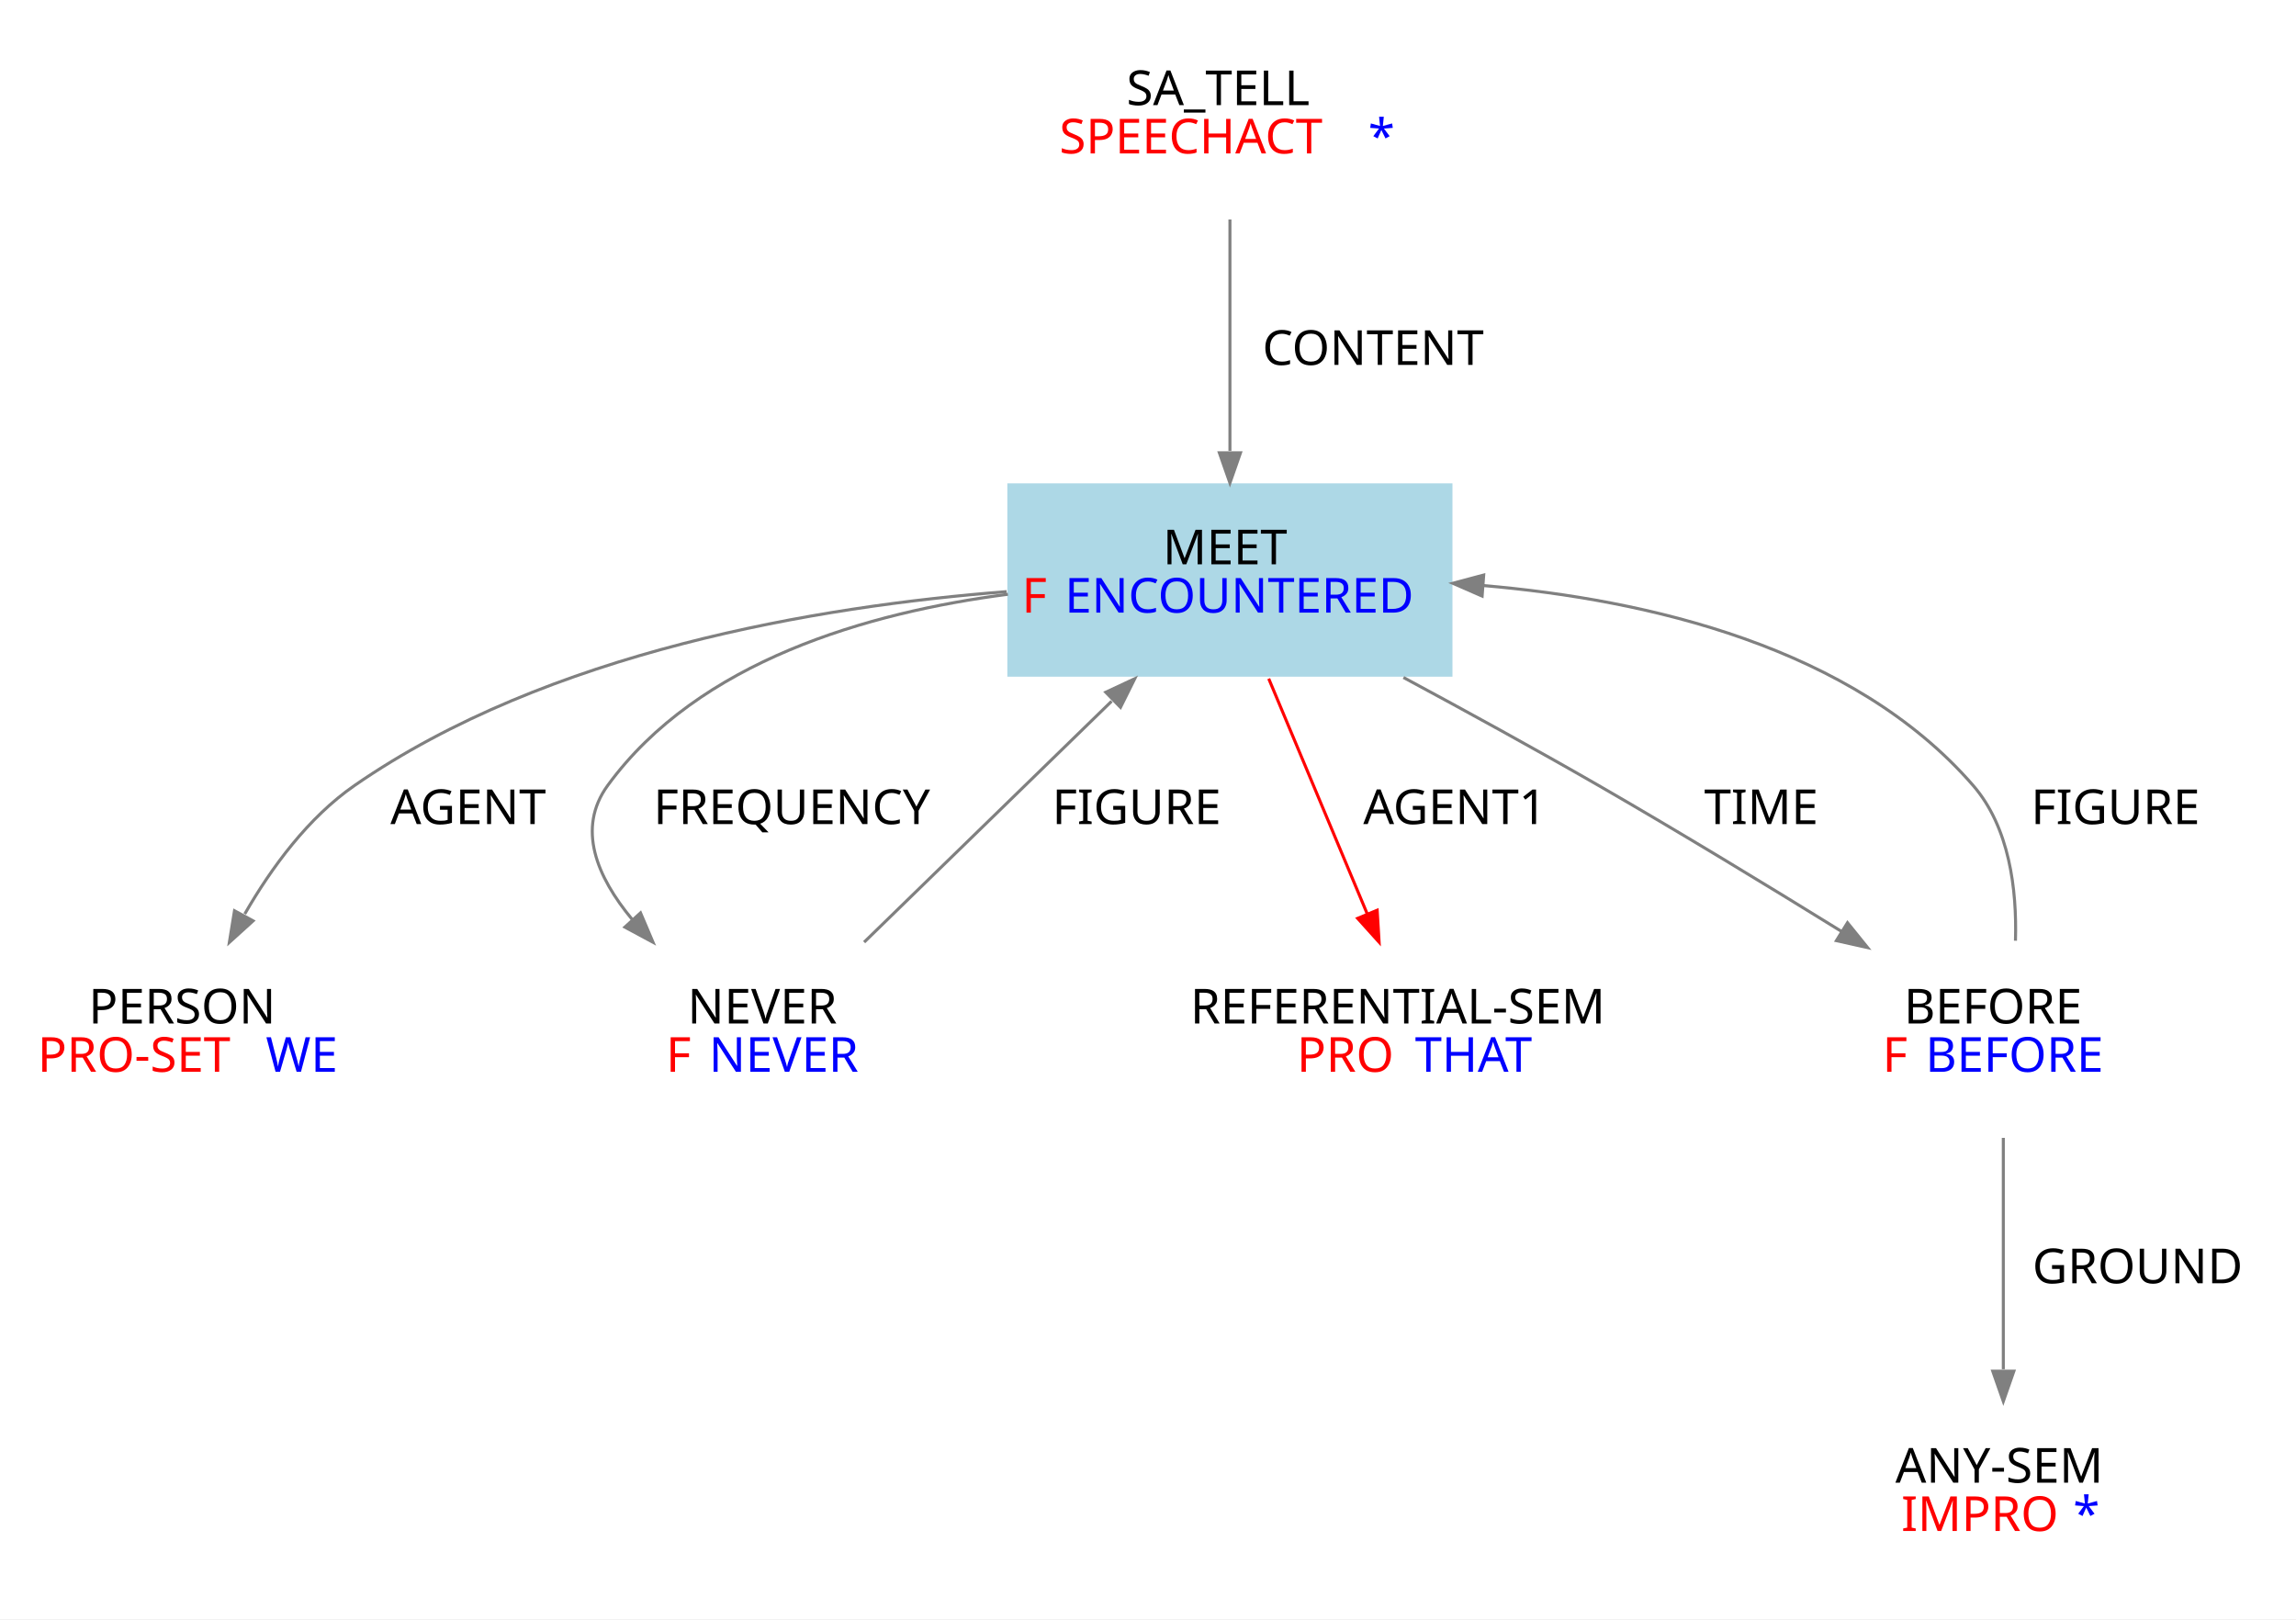
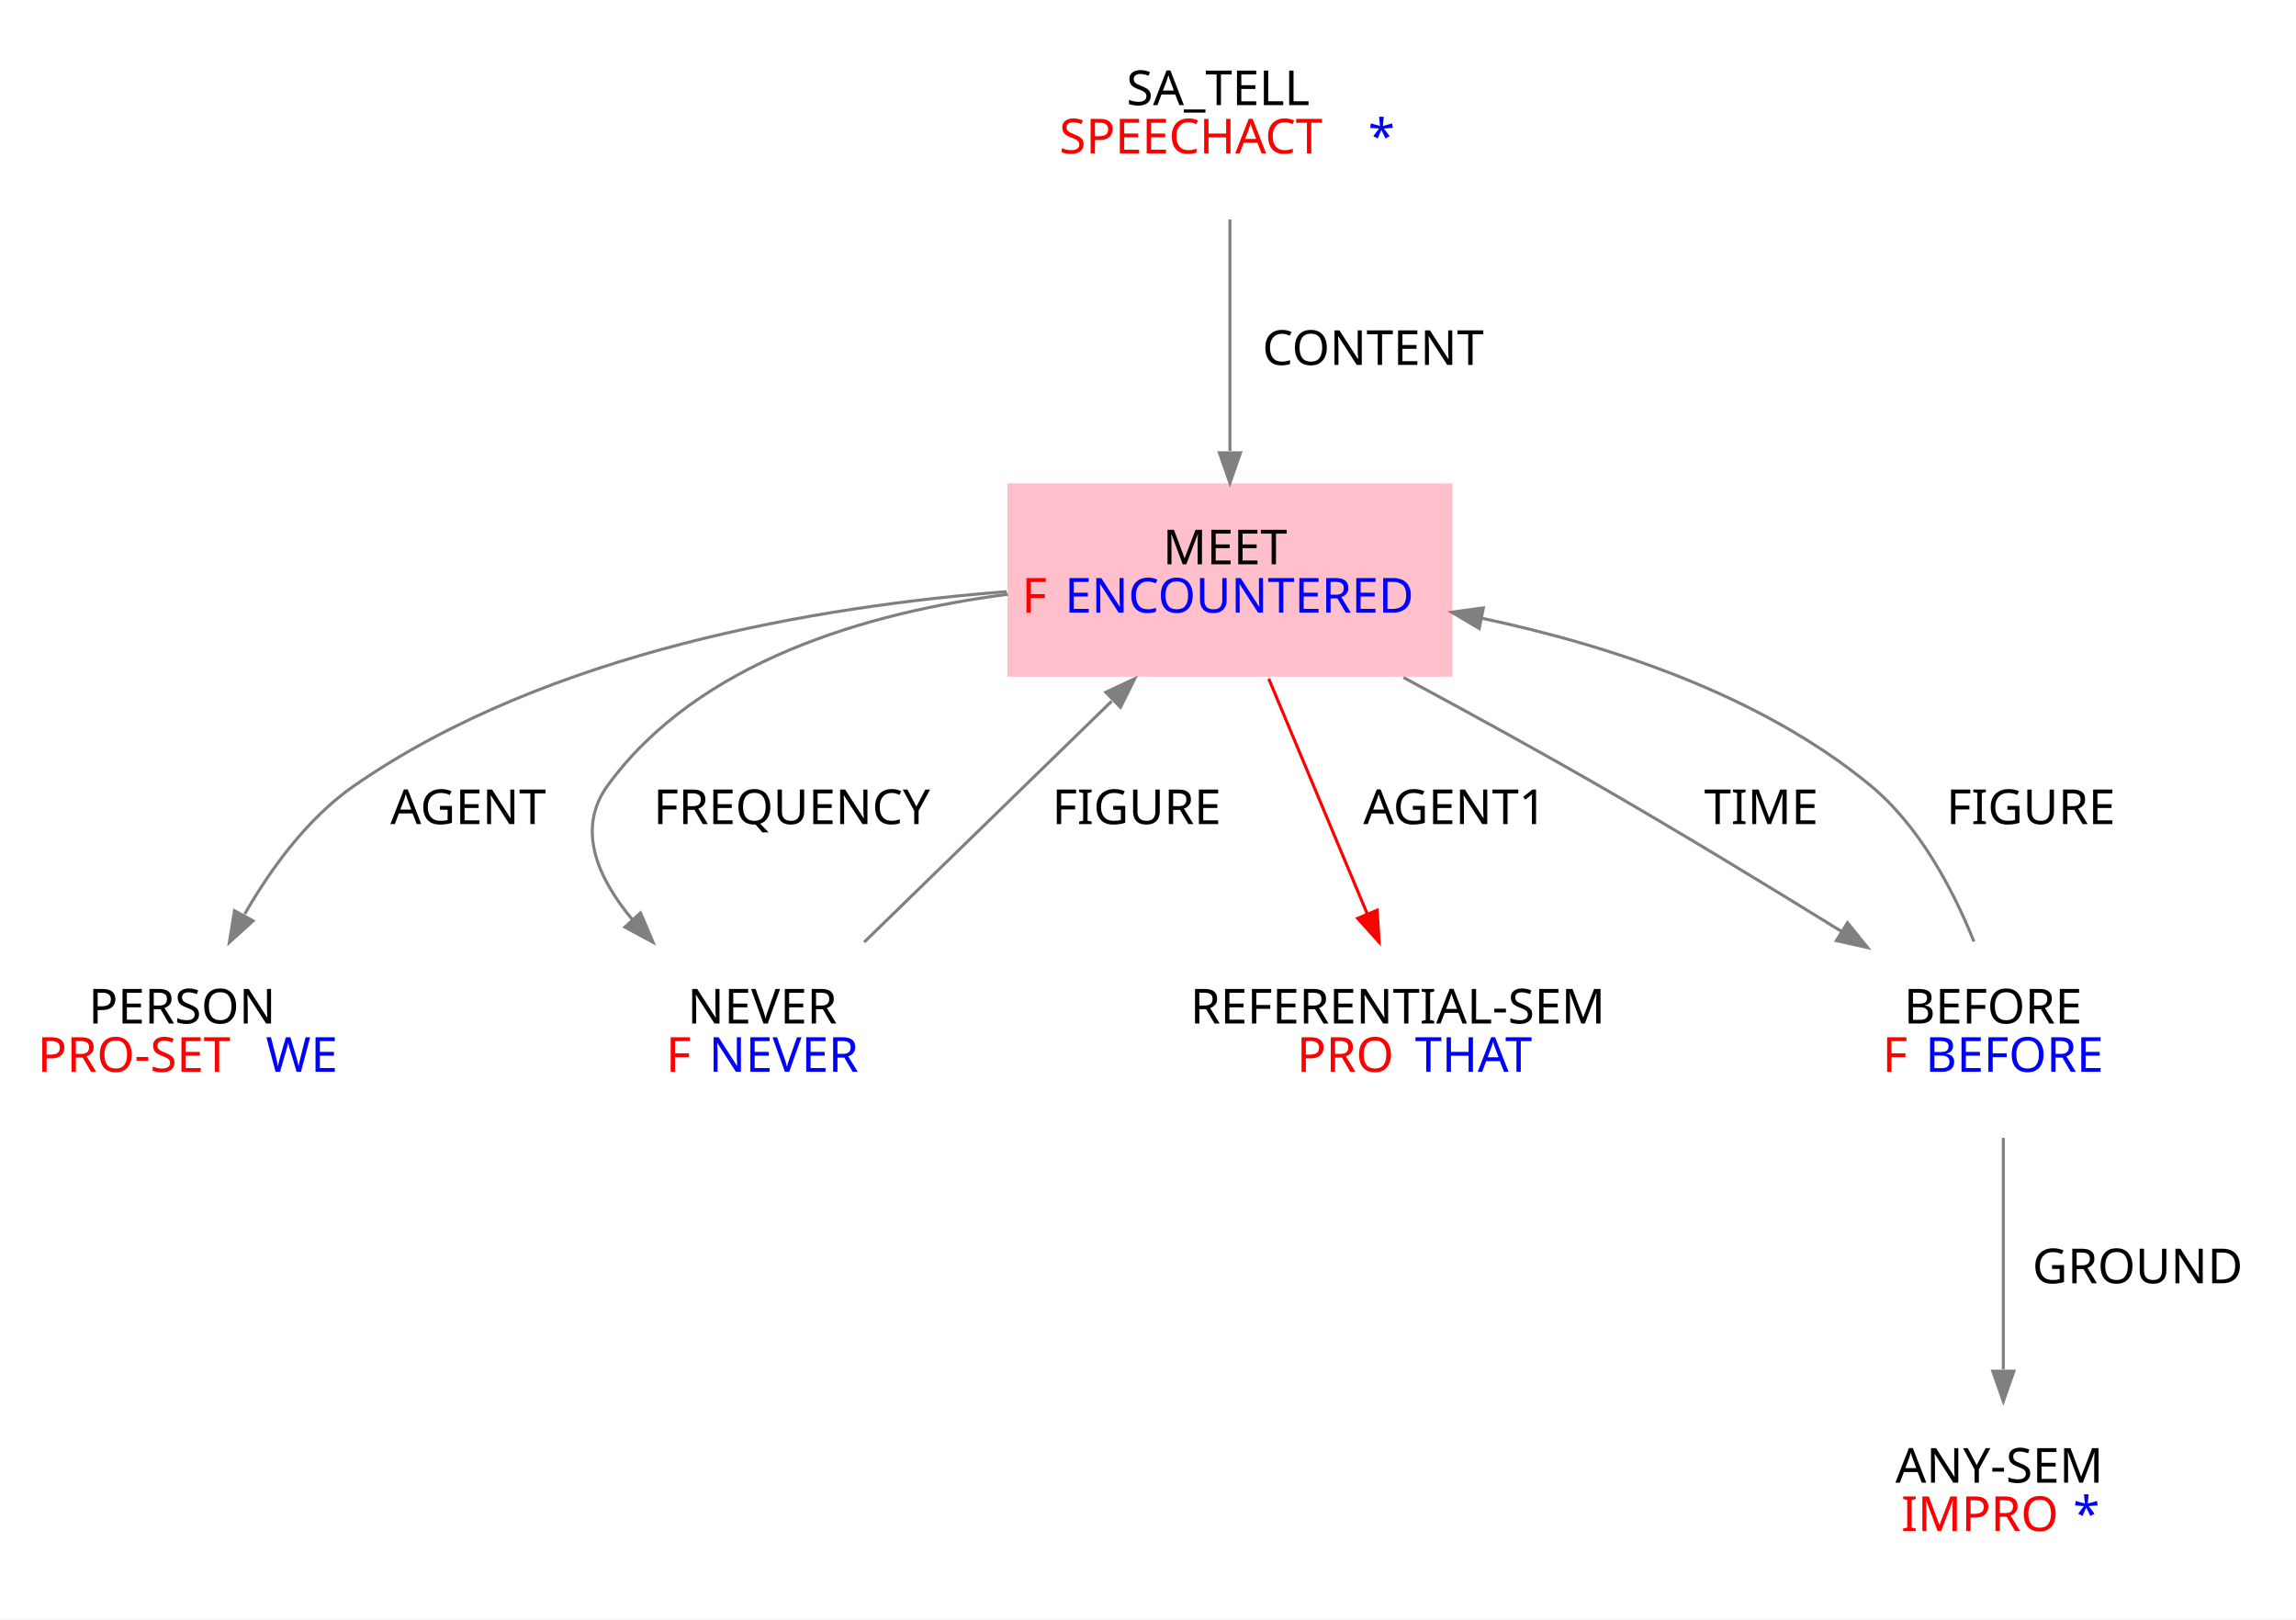
<svg xmlns="http://www.w3.org/2000/svg" xmlns:xlink="http://www.w3.org/1999/xlink" width="380pt" height="268pt" viewBox="0.00 0.00 380.00 268.00">
  <g id="graph0" class="graph" transform="scale(1 1) rotate(0) translate(4 264)">
    <polygon fill="white" stroke="transparent" points="-4,4 -4,-264 376,-264 376,4 -4,4" />
    <g id="node1" class="node">
      <g id="a_node1">
        <a xlink:href="http://trips.ihmc.us/lexicon/data/ONT::SA_TELL.xml" xlink:title="&lt;font color=&quot;green&quot;&gt;&lt;br /&gt;&lt;/font&gt; &lt;font color=&quot;black&quot;&gt;SA_TELL&lt;/font&gt; &lt;font color=&quot;green&quot;&gt;&lt;br /&gt;&lt;/font&gt; &lt;font color=&quot;red&quot;&gt;SPEECHACT&lt;/font&gt; &lt;font color=&quot;blue&quot;&gt;* &lt;/font&gt; &lt;font color=&quot;green&quot;&gt;&lt;br /&gt; &lt;/font&gt;">
          <text text-anchor="start" x="180.21" y="-246.6" font-family="Work Sans" font-size="8.00"> </text>
          <text text-anchor="start" x="182.44" y="-246.6" font-family="Work Sans" font-size="8.00">SA_TELL</text>
          <text text-anchor="start" x="216.68" y="-246.6" font-family="Work Sans" font-size="8.00"> </text>
          <text text-anchor="start" x="169.11" y="-238.6" font-family="Work Sans" font-size="8.00"> </text>
          <text text-anchor="start" x="171.33" y="-238.6" font-family="Work Sans" font-size="8.00" fill="red">SPEECHACT</text>
          <text text-anchor="start" x="220.23" y="-238.6" font-family="Work Sans" font-size="8.00"> </text>
          <text text-anchor="start" x="222.45" y="-238.6" font-family="Work Sans" font-size="8.00" fill="blue">* </text>
          <text text-anchor="start" x="227.79" y="-238.6" font-family="Work Sans" font-size="8.00"> </text>
          <text text-anchor="start" x="198.45" y="-230.6" font-family="Work Sans" font-size="8.00" fill="green"> </text>
        </a>
      </g>
    </g>
    <g id="node2" class="node">
      <g id="a_node2">
        <a xlink:href="http://trips.ihmc.us/lexicon/data/ONT::MEET.xml" xlink:title="&lt;font color=&quot;green&quot;&gt;&lt;br /&gt;&lt;/font&gt; &lt;font color=&quot;black&quot;&gt;MEET&lt;/font&gt; &lt;font color=&quot;green&quot;&gt;&lt;br /&gt;&lt;/font&gt; &lt;font color=&quot;red&quot;&gt;F&lt;/font&gt; &lt;font color=&quot;blue&quot;&gt;ENCOUNTERED&lt;/font&gt; &lt;font color=&quot;green&quot;&gt;&lt;br /&gt; &lt;/font&gt;">
-           <polygon fill="lightblue" stroke="transparent" points="236.39,-184 162.72,-184 162.72,-152 236.39,-152 236.39,-184" />
+           <polygon fill="pink" stroke="transparent" points="236.39,-184 162.72,-184 162.72,-152 236.39,-152 236.39,-184" />
          <text text-anchor="start" x="186.22" y="-170.6" font-family="Work Sans" font-size="8.00"> </text>
          <text text-anchor="start" x="188.45" y="-170.6" font-family="Work Sans" font-size="8.00">MEET</text>
          <text text-anchor="start" x="210.67" y="-170.6" font-family="Work Sans" font-size="8.00"> </text>
          <text text-anchor="start" x="162.89" y="-162.6" font-family="Work Sans" font-size="8.00"> </text>
          <text text-anchor="start" x="165.11" y="-162.6" font-family="Work Sans" font-size="8.00" fill="red">F</text>
          <text text-anchor="start" x="170" y="-162.6" font-family="Work Sans" font-size="8.00"> </text>
          <text text-anchor="start" x="172.22" y="-162.6" font-family="Work Sans" font-size="8.00" fill="blue">ENCOUNTERED</text>
          <text text-anchor="start" x="234" y="-162.6" font-family="Work Sans" font-size="8.00"> </text>
          <text text-anchor="start" x="198.45" y="-154.6" font-family="Work Sans" font-size="8.00" fill="green"> </text>
        </a>
      </g>
    </g>
-     <g id="edge7" class="edge">
+     <g id="edge6" class="edge">
      <path fill="none" stroke="grey" stroke-width="0.5" d="M199.56,-227.67C199.56,-216.58 199.56,-201.49 199.56,-189.38" />
      <polygon fill="grey" stroke="grey" stroke-width="0.5" points="201.31,-189.06 199.56,-184.06 197.81,-189.06 201.31,-189.06" />
      <text text-anchor="middle" x="223.26" y="-203.6" font-family="Work Sans" font-size="8.00"> CONTENT   </text>
    </g>
    <g id="node3" class="node">
      <g id="a_node3">
        <a xlink:href="http://trips.ihmc.us/lexicon/data/ONT::PERSON.xml" xlink:title="&lt;font color=&quot;green&quot;&gt;&lt;br /&gt;&lt;/font&gt; &lt;font color=&quot;black&quot;&gt;PERSON&lt;/font&gt; &lt;font color=&quot;green&quot;&gt;&lt;br /&gt;&lt;/font&gt; &lt;font color=&quot;red&quot;&gt;PRO-SET&lt;/font&gt; &lt;font color=&quot;blue&quot;&gt;WE&lt;/font&gt; &lt;font color=&quot;green&quot;&gt;&lt;br /&gt; &lt;/font&gt;">
          <text text-anchor="start" x="8.44" y="-94.6" font-family="Work Sans" font-size="8.00"> </text>
          <text text-anchor="start" x="10.66" y="-94.6" font-family="Work Sans" font-size="8.00">PERSON</text>
          <text text-anchor="start" x="44.45" y="-94.6" font-family="Work Sans" font-size="8.00"> </text>
          <text text-anchor="start" x="0" y="-86.6" font-family="Work Sans" font-size="8.00"> </text>
          <text text-anchor="start" x="2.22" y="-86.6" font-family="Work Sans" font-size="8.00" fill="red">PRO-SET</text>
          <text text-anchor="start" x="37.78" y="-86.6" font-family="Work Sans" font-size="8.00"> </text>
          <text text-anchor="start" x="40" y="-86.6" font-family="Work Sans" font-size="8.00" fill="blue">WE</text>
          <text text-anchor="start" x="52.89" y="-86.6" font-family="Work Sans" font-size="8.00"> </text>
          <text text-anchor="start" x="26.45" y="-78.6" font-family="Work Sans" font-size="8.00" fill="green"> </text>
        </a>
      </g>
    </g>
-     <g id="edge5" class="edge">
+     <g id="edge3" class="edge">
      <path fill="none" stroke="grey" stroke-width="0.5" d="M162.6,-166.08C131.37,-163.66 86.72,-156.16 54.69,-134 47.01,-128.69 40.95,-120.44 36.51,-112.73" />
      <polygon fill="grey" stroke="grey" stroke-width="0.5" points="37.89,-111.59 33.96,-108.03 34.81,-113.26 37.89,-111.59" />
      <text text-anchor="middle" x="73.49" y="-127.6" font-family="Work Sans" font-size="8.00"> AGENT   </text>
    </g>
    <g id="node4" class="node">
      <g id="a_node4">
        <a xlink:href="http://trips.ihmc.us/lexicon/data/ONT::NEVER.xml" xlink:title="&lt;font color=&quot;green&quot;&gt;&lt;br /&gt;&lt;/font&gt; &lt;font color=&quot;black&quot;&gt;NEVER&lt;/font&gt; &lt;font color=&quot;green&quot;&gt;&lt;br /&gt;&lt;/font&gt; &lt;font color=&quot;red&quot;&gt;F&lt;/font&gt; &lt;font color=&quot;blue&quot;&gt;NEVER&lt;/font&gt; &lt;font color=&quot;green&quot;&gt;&lt;br /&gt; &lt;/font&gt;">
          <text text-anchor="start" x="107.55" y="-94.6" font-family="Work Sans" font-size="8.00"> </text>
          <text text-anchor="start" x="109.78" y="-94.6" font-family="Work Sans" font-size="8.00">NEVER</text>
          <text text-anchor="start" x="137.34" y="-94.6" font-family="Work Sans" font-size="8.00"> </text>
          <text text-anchor="start" x="104" y="-86.6" font-family="Work Sans" font-size="8.00"> </text>
          <text text-anchor="start" x="106.22" y="-86.6" font-family="Work Sans" font-size="8.00" fill="red">F</text>
          <text text-anchor="start" x="111.11" y="-86.6" font-family="Work Sans" font-size="8.00"> </text>
          <text text-anchor="start" x="113.33" y="-86.6" font-family="Work Sans" font-size="8.00" fill="blue">NEVER</text>
          <text text-anchor="start" x="140.89" y="-86.6" font-family="Work Sans" font-size="8.00"> </text>
          <text text-anchor="start" x="122.45" y="-78.6" font-family="Work Sans" font-size="8.00" fill="green"> </text>
        </a>
      </g>
    </g>
-     <g id="edge2" class="edge">
+     <g id="edge4" class="edge">
      <path fill="none" stroke="grey" stroke-width="0.5" d="M162.81,-165.64C139.75,-162.65 111.63,-154.63 96.58,-134 91.41,-126.91 94.76,-118.9 100.61,-111.85" />
      <polygon fill="grey" stroke="grey" stroke-width="0.5" points="102.01,-112.91 104.08,-108.04 99.42,-110.55 102.01,-112.91" />
      <text text-anchor="middle" x="127.04" y="-127.6" font-family="Work Sans" font-size="8.00"> FREQUENCY   </text>
    </g>
    <g id="node5" class="node">
      <g id="a_node5">
        <a xlink:href="http://trips.ihmc.us/lexicon/data/ONT::REFERENTIAL-SEM.xml" xlink:title="&lt;font color=&quot;green&quot;&gt;&lt;br /&gt;&lt;/font&gt; &lt;font color=&quot;black&quot;&gt;REFERENTIAL-SEM&lt;/font&gt; &lt;font color=&quot;green&quot;&gt;&lt;br /&gt;&lt;/font&gt; &lt;font color=&quot;red&quot;&gt;PRO&lt;/font&gt; &lt;font color=&quot;blue&quot;&gt;THAT&lt;/font&gt; &lt;font color=&quot;green&quot;&gt;&lt;br /&gt; &lt;/font&gt;">
          <text text-anchor="start" x="190.77" y="-94.6" font-family="Work Sans" font-size="8.00"> </text>
          <text text-anchor="start" x="193" y="-94.6" font-family="Work Sans" font-size="8.00">REFERENTIAL-SEM</text>
          <text text-anchor="start" x="268.12" y="-94.6" font-family="Work Sans" font-size="8.00"> </text>
          <text text-anchor="start" x="208.41" y="-86.6" font-family="Work Sans" font-size="8.00"> </text>
          <text text-anchor="start" x="210.63" y="-86.6" font-family="Work Sans" font-size="8.00" fill="red">PRO</text>
          <text text-anchor="start" x="227.96" y="-86.6" font-family="Work Sans" font-size="8.00"> </text>
          <text text-anchor="start" x="230.19" y="-86.6" font-family="Work Sans" font-size="8.00" fill="blue">THAT</text>
          <text text-anchor="start" x="250.48" y="-86.6" font-family="Work Sans" font-size="8.00"> </text>
          <text text-anchor="start" x="229.45" y="-78.6" font-family="Work Sans" font-size="8.00" fill="green"> </text>
        </a>
      </g>
    </g>
-     <g id="edge8" class="edge">
+     <g id="edge5" class="edge">
      <path fill="none" stroke="red" stroke-width="0.5" d="M205.98,-151.67C210.71,-140.38 217.18,-124.94 222.29,-112.73" />
      <polygon fill="red" stroke="red" stroke-width="0.5" points="223.93,-113.35 224.25,-108.06 220.7,-112 223.93,-113.35" />
      <text text-anchor="middle" x="236.79" y="-127.6" font-family="Work Sans" font-size="8.00"> AGENT1   </text>
    </g>
    <g id="node6" class="node">
      <g id="a_node6">
        <a xlink:href="http://trips.ihmc.us/lexicon/data/ONT::BEFORE.xml" xlink:title="&lt;font color=&quot;green&quot;&gt;&lt;br /&gt;&lt;/font&gt; &lt;font color=&quot;black&quot;&gt;BEFORE&lt;/font&gt; &lt;font color=&quot;green&quot;&gt;&lt;br /&gt;&lt;/font&gt; &lt;font color=&quot;red&quot;&gt;F&lt;/font&gt; &lt;font color=&quot;blue&quot;&gt;BEFORE&lt;/font&gt; &lt;font color=&quot;green&quot;&gt;&lt;br /&gt; &lt;/font&gt;">
          <text text-anchor="start" x="308.89" y="-94.6" font-family="Work Sans" font-size="8.00"> </text>
          <text text-anchor="start" x="311.11" y="-94.6" font-family="Work Sans" font-size="8.00">BEFORE</text>
          <text text-anchor="start" x="344" y="-94.6" font-family="Work Sans" font-size="8.00"> </text>
          <text text-anchor="start" x="305.33" y="-86.6" font-family="Work Sans" font-size="8.00"> </text>
          <text text-anchor="start" x="307.55" y="-86.6" font-family="Work Sans" font-size="8.00" fill="red">F</text>
          <text text-anchor="start" x="312.44" y="-86.6" font-family="Work Sans" font-size="8.00"> </text>
          <text text-anchor="start" x="314.66" y="-86.6" font-family="Work Sans" font-size="8.00" fill="blue">BEFORE</text>
          <text text-anchor="start" x="347.56" y="-86.6" font-family="Work Sans" font-size="8.00"> </text>
          <text text-anchor="start" x="326.45" y="-78.6" font-family="Work Sans" font-size="8.00" fill="green"> </text>
        </a>
      </g>
    </g>
-     <g id="edge6" class="edge">
+     <g id="edge2" class="edge">
      <path fill="none" stroke="grey" stroke-width="0.5" d="M228.28,-151.87C238.53,-146.36 250.12,-140.01 260.56,-134 273.92,-126.3 288.56,-117.4 300.73,-109.87" />
      <polygon fill="grey" stroke="grey" stroke-width="0.5" points="301.77,-111.28 305.1,-107.16 299.93,-108.31 301.77,-111.28" />
      <text text-anchor="middle" x="287.49" y="-127.6" font-family="Work Sans" font-size="8.00"> TIME   </text>
    </g>
    <g id="edge1" class="edge">
      <path fill="none" stroke="grey" stroke-width="0.5" d="M139.02,-108.06C150.85,-119.58 167.24,-135.53 179.98,-147.94" />
      <polygon fill="grey" stroke="grey" stroke-width="0.5" points="179.01,-149.43 183.81,-151.67 181.45,-146.93 179.01,-149.43" />
      <text text-anchor="middle" x="184.11" y="-127.6" font-family="Work Sans" font-size="8.00"> FIGURE   </text>
    </g>
-     <g id="edge4" class="edge">
-       <path fill="none" stroke="grey" stroke-width="0.5" d="M329.57,-108.3C329.82,-116.82 328.57,-127.07 322.56,-134 302.63,-156.95 268.65,-164.76 241.44,-167.09" />
-       <polygon fill="grey" stroke="grey" stroke-width="0.5" points="241.3,-165.34 236.45,-167.46 241.56,-168.83 241.3,-165.34" />
-       <text text-anchor="middle" x="346.11" y="-127.6" font-family="Work Sans" font-size="8.00"> FIGURE   </text>
+     <g id="edge8" class="edge">
+       <path fill="none" stroke="grey" stroke-width="0.5" d="M322.7,-108.16C319.2,-116.85 313.66,-127.31 305.56,-134 287.39,-148.99 262.42,-157.19 241.27,-161.67" />
+       <polygon fill="grey" stroke="grey" stroke-width="0.5" points="240.82,-159.97 236.26,-162.67 241.51,-163.4 240.82,-159.97" />
+       <text text-anchor="middle" x="332.11" y="-127.6" font-family="Work Sans" font-size="8.00"> FIGURE   </text>
    </g>
    <g id="node7" class="node">
      <g id="a_node7">
        <a xlink:href="http://trips.ihmc.us/lexicon/data/ONT::ANY-SEM.xml" xlink:title="&lt;font color=&quot;green&quot;&gt;&lt;br /&gt;&lt;/font&gt; &lt;font color=&quot;black&quot;&gt;ANY-SEM&lt;/font&gt; &lt;font color=&quot;green&quot;&gt;&lt;br /&gt;&lt;/font&gt; &lt;font color=&quot;red&quot;&gt;IMPRO&lt;/font&gt; &lt;font color=&quot;blue&quot;&gt;* &lt;/font&gt; &lt;font color=&quot;green&quot;&gt;&lt;br /&gt; &lt;/font&gt;">
          <text text-anchor="start" x="307.48" y="-18.6" font-family="Work Sans" font-size="8.00"> </text>
          <text text-anchor="start" x="309.7" y="-18.6" font-family="Work Sans" font-size="8.00">ANY-SEM</text>
          <text text-anchor="start" x="345.41" y="-18.6" font-family="Work Sans" font-size="8.00"> </text>
          <text text-anchor="start" x="308.44" y="-10.6" font-family="Work Sans" font-size="8.00"> </text>
          <text text-anchor="start" x="310.67" y="-10.6" font-family="Work Sans" font-size="8.00" fill="red">IMPRO</text>
          <text text-anchor="start" x="336.89" y="-10.6" font-family="Work Sans" font-size="8.00"> </text>
          <text text-anchor="start" x="339.11" y="-10.6" font-family="Work Sans" font-size="8.00" fill="blue">* </text>
          <text text-anchor="start" x="344.45" y="-10.6" font-family="Work Sans" font-size="8.00"> </text>
          <text text-anchor="start" x="326.45" y="-2.6" font-family="Work Sans" font-size="8.00" fill="green"> </text>
        </a>
      </g>
    </g>
-     <g id="edge3" class="edge">
+     <g id="edge7" class="edge">
      <path fill="none" stroke="grey" stroke-width="0.5" d="M327.56,-75.67C327.56,-64.58 327.56,-49.49 327.56,-37.38" />
      <polygon fill="grey" stroke="grey" stroke-width="0.5" points="329.31,-37.06 327.56,-32.06 325.81,-37.06 329.31,-37.06" />
      <text text-anchor="middle" x="349.78" y="-51.6" font-family="Work Sans" font-size="8.00"> GROUND   </text>
    </g>
  </g>
</svg>
